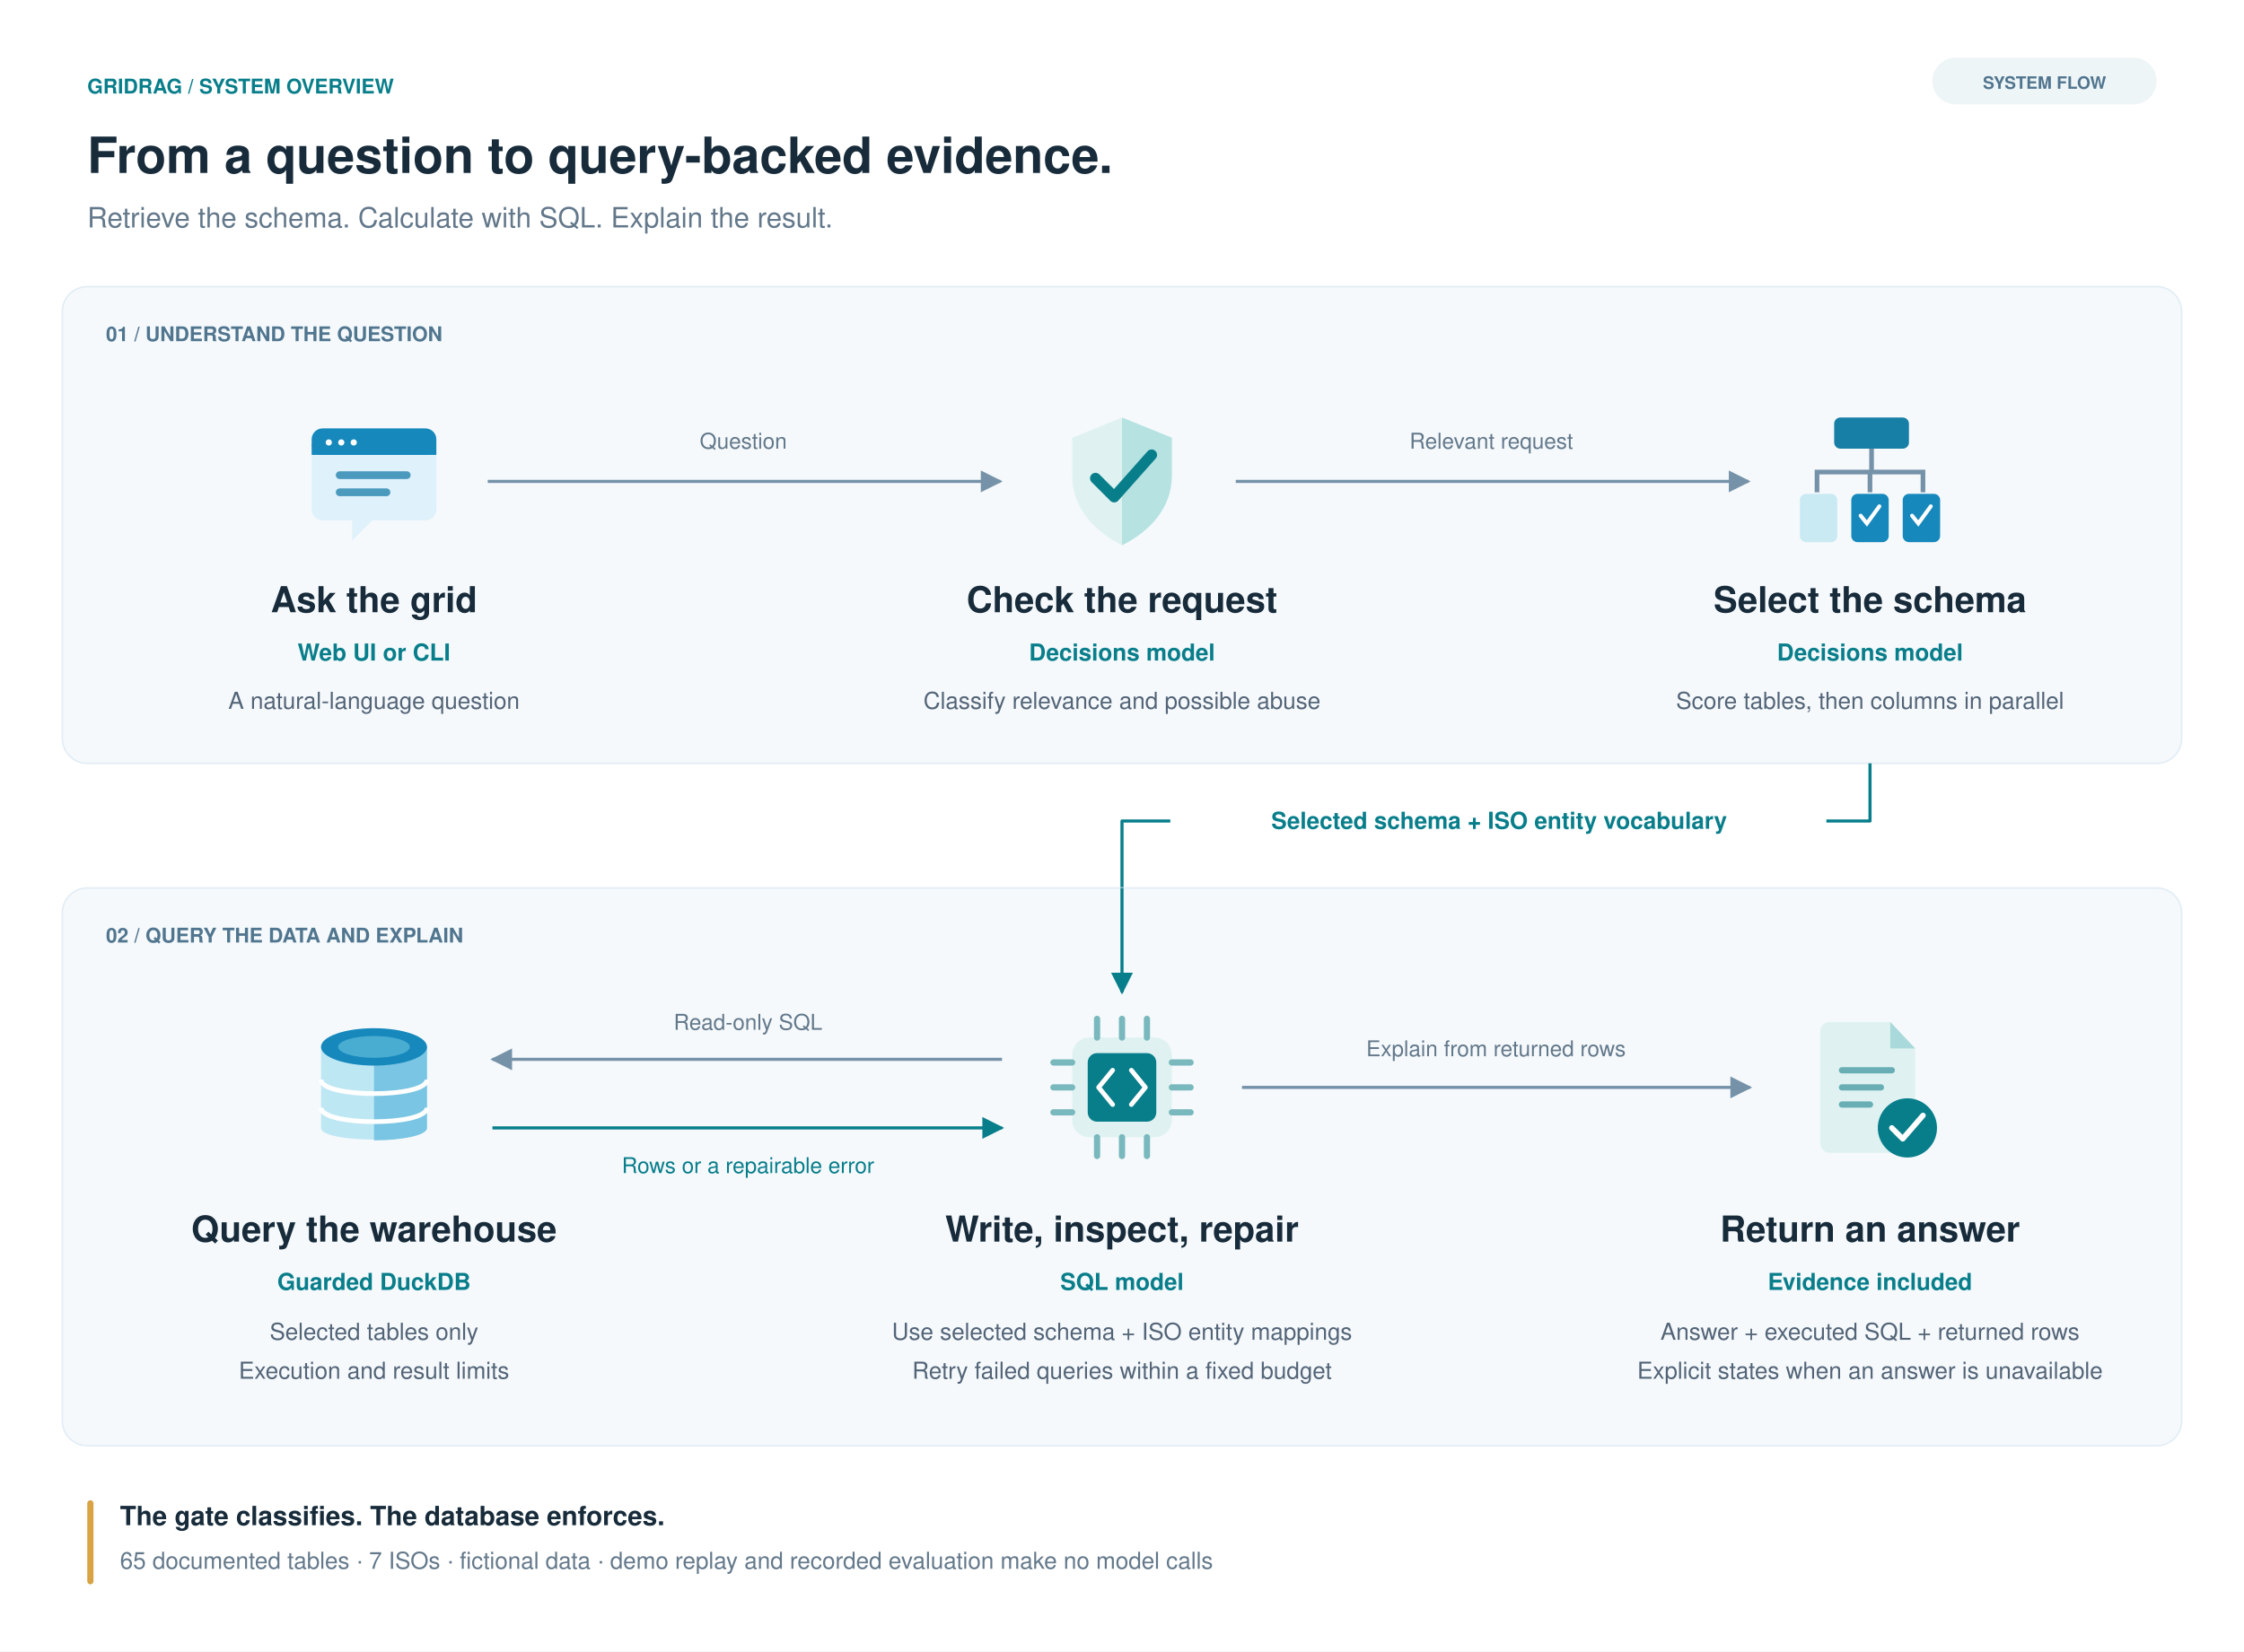
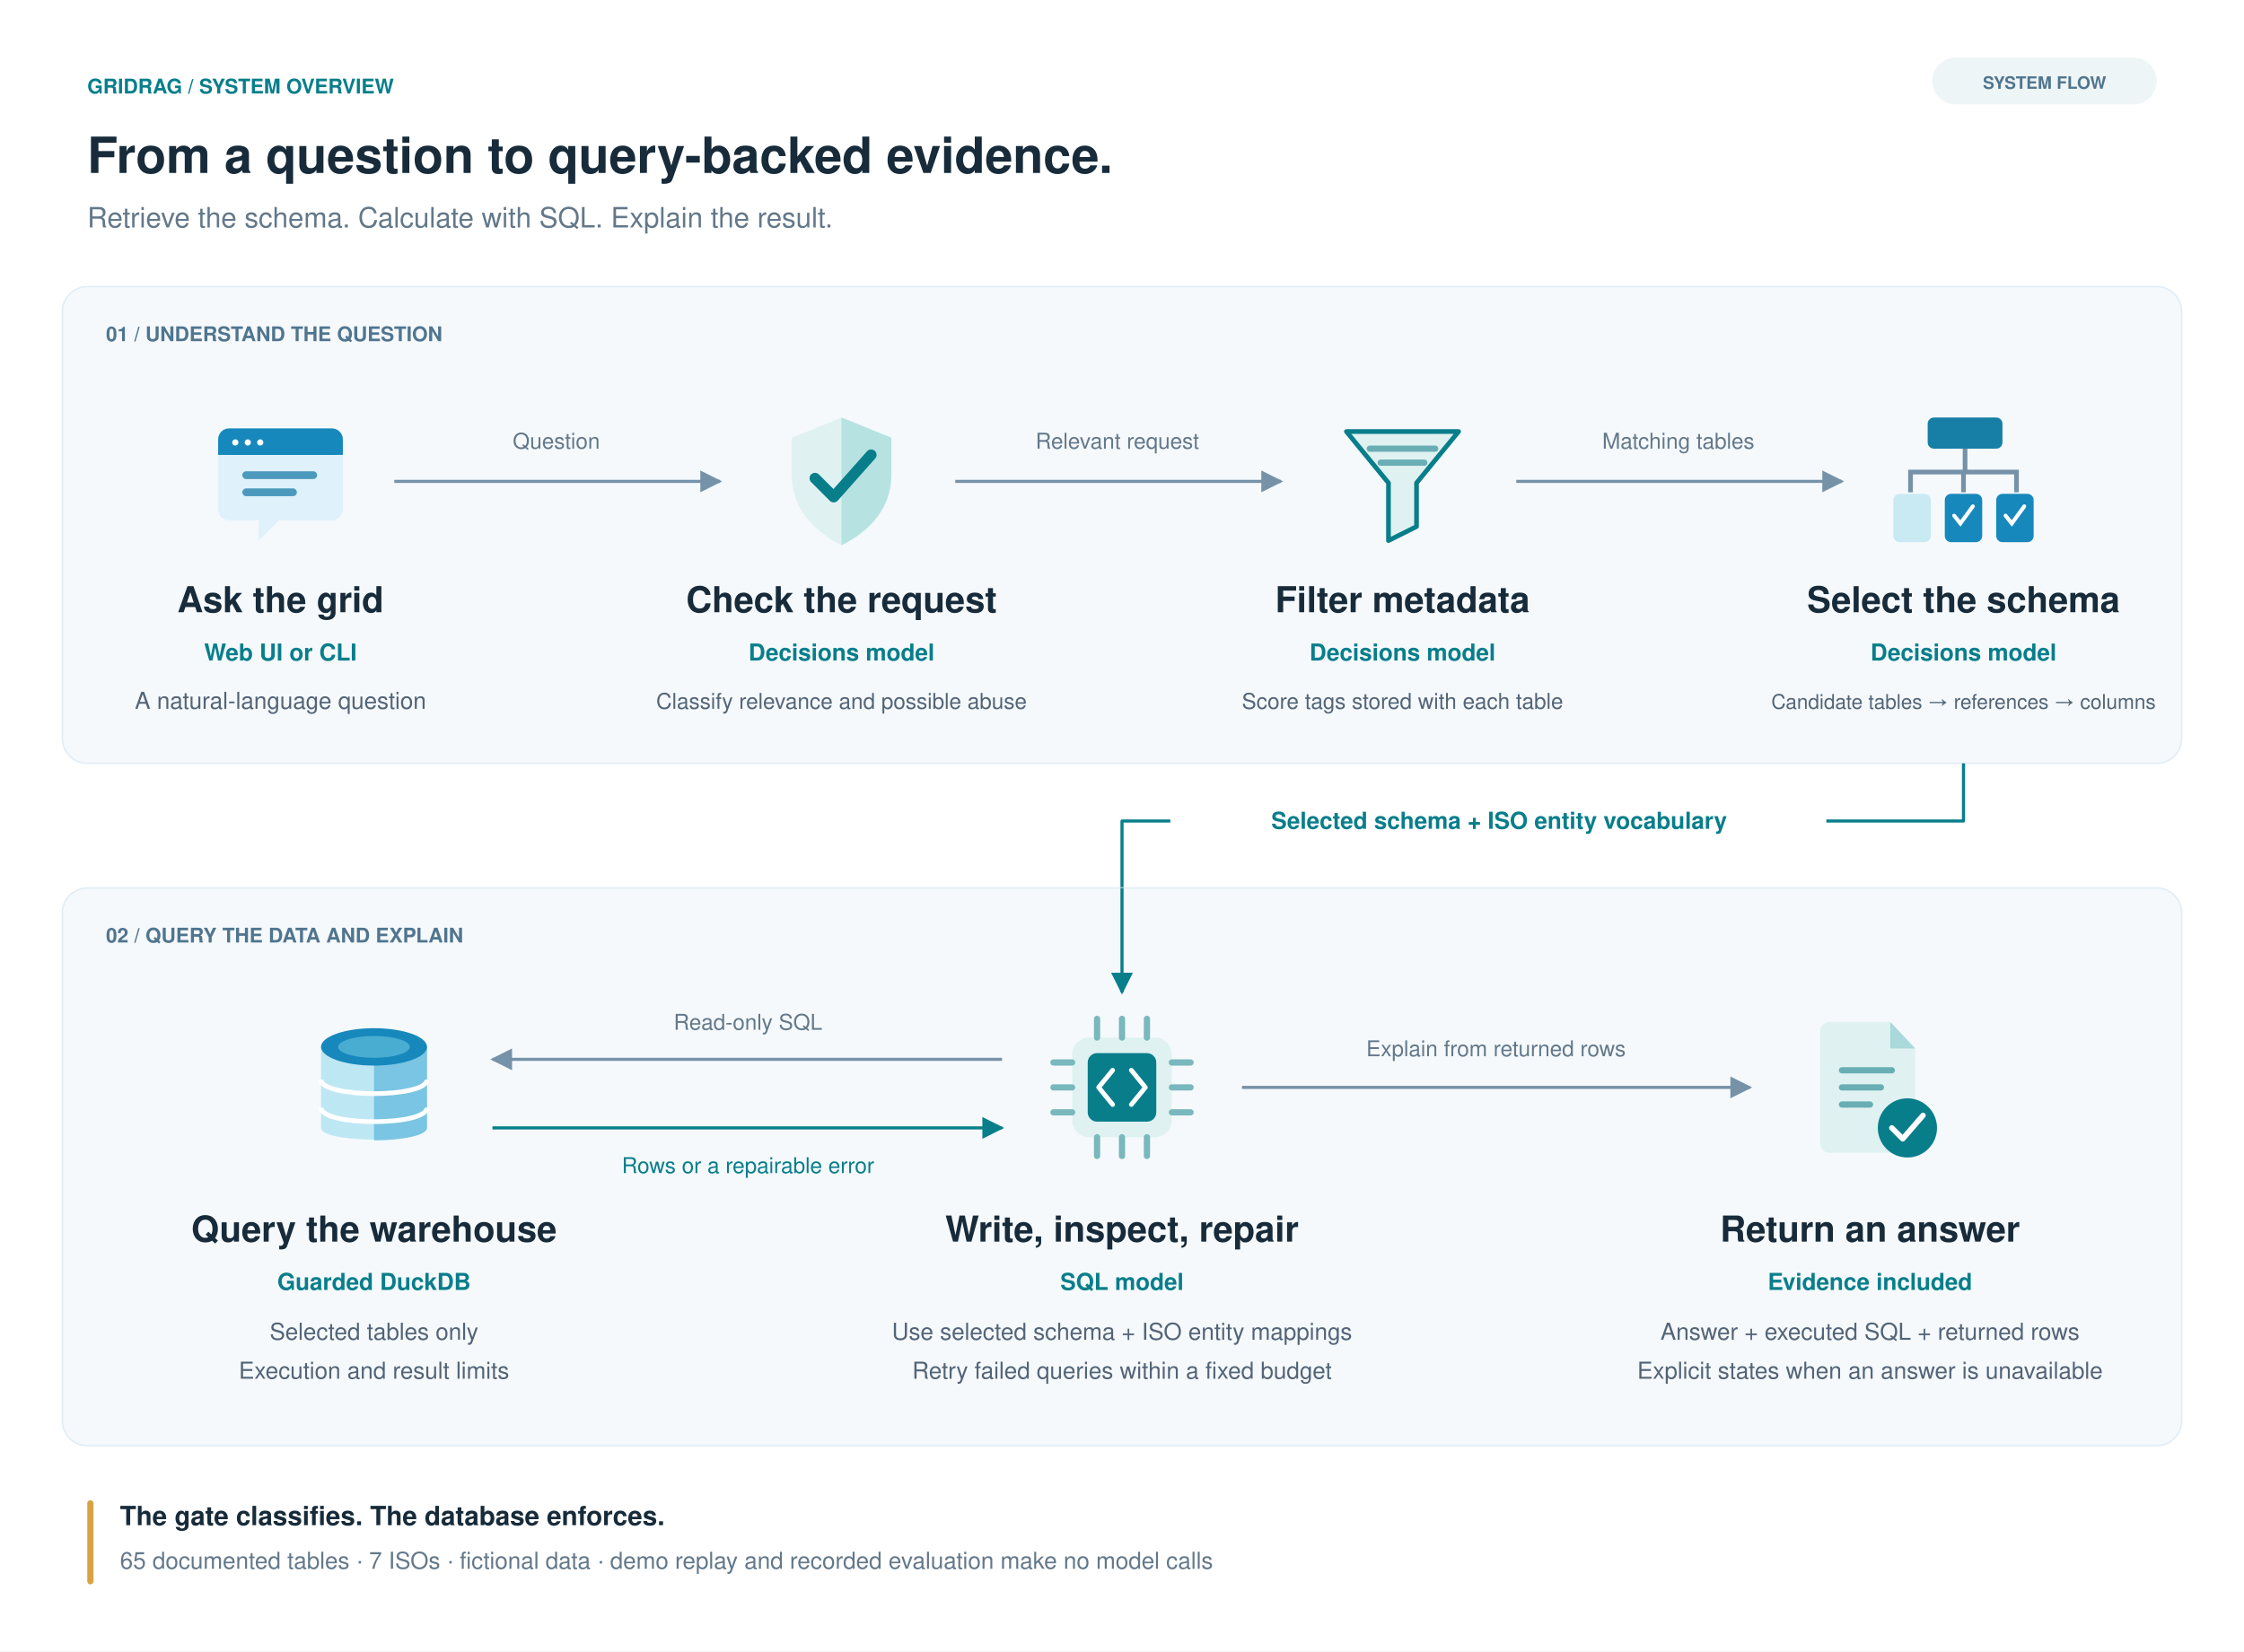
<svg xmlns="http://www.w3.org/2000/svg" width="1440" height="1060" viewBox="0 0 1440 1060" role="img" aria-labelledby="title desc">
  <defs>
    <marker id="arrow" viewBox="0 0 10 10" refX="9" refY="5" markerWidth="7" markerHeight="7" orient="auto-start-reverse">
      <path d="M 0 0 L 10 5 L 0 10 z" fill="#7692A8" />
    </marker>
    <marker id="teal" viewBox="0 0 10 10" refX="9" refY="5" markerWidth="7" markerHeight="7" orient="auto-start-reverse">
      <path d="M 0 0 L 10 5 L 0 10 z" fill="#087E8B" />
    </marker>
  </defs>
  <rect x="0" y="0" width="1440" height="1060" rx="0" fill="#FFFFFF" stroke="none" />
  <text x="56" y="60" text-anchor="start" font-family="Helvetica,Arial,sans-serif" font-size="13" font-weight="700" fill="#087E8B">GRIDRAG / SYSTEM OVERVIEW</text>
  <text x="56" y="111" text-anchor="start" font-family="Helvetica,Arial,sans-serif" font-size="32" font-weight="700" fill="#172B3A">From a question to query-backed evidence.</text>
  <text x="56" y="146" text-anchor="start" font-family="Helvetica,Arial,sans-serif" font-size="18" font-weight="400" fill="#63788A">Retrieve the schema. Calculate with SQL. Explain the result.</text>
  <rect x="1240" y="37" width="144" height="30" rx="15" fill="#EEF5F7" stroke="none" />
  <text x="1312" y="57" text-anchor="middle" font-family="Helvetica,Arial,sans-serif" font-size="11" font-weight="700" fill="#50758E">SYSTEM FLOW</text>
  <rect x="40" y="184" width="1360" height="306" rx="16" fill="#F5F9FC" stroke="#E2EDF5" />
  <text x="68" y="219" text-anchor="start" font-family="Helvetica,Arial,sans-serif" font-size="13" font-weight="700" fill="#50758E">01 / UNDERSTAND THE QUESTION</text>
-   <svg x="192" y="261" width="96" height="96" viewBox="0 0 96 96">
+   <svg x="132" y="261" width="96" height="96" viewBox="0 0 96 96">
    <rect x="8" y="14" width="80" height="59" rx="7" fill="#DFF1FB" />
    <rect x="8" y="14" width="80" height="17" rx="7" fill="#1688BC" />
    <rect x="8" y="24" width="80" height="7" fill="#1688BC" />
    <circle cx="19" cy="23" r="2" fill="white" />
    <circle cx="27" cy="23" r="2" fill="white" />
    <circle cx="35" cy="23" r="2" fill="white" />
    <path d="M26 44h43M26 55h30" stroke="#4B9ABD" stroke-width="5" stroke-linecap="round" />
    <path d="M47 73l-13 13V73" fill="#DFF1FB" />
  </svg>
-   <svg x="672" y="261" width="96" height="96" viewBox="0 0 96 96">
+   <svg x="492" y="261" width="96" height="96" viewBox="0 0 96 96">
    <path d="M48 7 80 20v24c0 21-14 36-32 45C30 80 16 65 16 44V20z" fill="#DFF2F1" />
    <path d="M48 7 80 20v24c0 21-14 36-32 45V7" fill="#B6E2E2" />
    <path d="m31 46 12 12 24-27" fill="none" stroke="#087E8B" stroke-width="7" stroke-linecap="round" stroke-linejoin="round" />
  </svg>
-   <svg x="1152" y="261" width="96" height="96" viewBox="0 0 96 96">
+   <svg x="1212" y="261" width="96" height="96" viewBox="0 0 96 96">
    <rect x="25" y="7" width="48" height="20" rx="4" fill="#177FA5" />
    <path d="M49 27v14M14 55V42h68v13M48 42v13" fill="none" stroke="#7692A8" stroke-width="3" />
    <rect x="3" y="56" width="24" height="31" rx="4" fill="#C9EAF3" />
    <rect x="36" y="56" width="24" height="31" rx="4" fill="#1688BC" />
    <rect x="69" y="56" width="24" height="31" rx="4" fill="#1688BC" />
    <path d="m42 70 4 5 8-11m21 6 4 5 8-11" fill="none" stroke="white" stroke-width="2.5" stroke-linecap="round" />
  </svg>
-   <polyline points="313,309 642,309" fill="none" stroke="#7692A8" stroke-width="2" stroke-linejoin="round" marker-end="url(#arrow)" />
-   <text x="477" y="288" text-anchor="middle" font-family="Helvetica,Arial,sans-serif" font-size="14" font-weight="400" fill="#63788A">Question</text>
-   <polyline points="793,309 1122,309" fill="none" stroke="#7692A8" stroke-width="2" stroke-linejoin="round" marker-end="url(#arrow)" />
-   <text x="957" y="288" text-anchor="middle" font-family="Helvetica,Arial,sans-serif" font-size="14" font-weight="400" fill="#63788A">Relevant request</text>
-   <text x="240" y="393" text-anchor="middle" font-family="Helvetica,Arial,sans-serif" font-size="23" font-weight="700" fill="#172B3A">Ask the grid</text>
-   <text x="240" y="424" text-anchor="middle" font-family="Helvetica,Arial,sans-serif" font-size="15" font-weight="700" fill="#087E8B">Web UI or CLI</text>
-   <text x="240" y="455" text-anchor="middle" font-family="Helvetica,Arial,sans-serif" font-size="15" font-weight="400" fill="#536477">A natural-language question</text>
-   <text x="720" y="393" text-anchor="middle" font-family="Helvetica,Arial,sans-serif" font-size="23" font-weight="700" fill="#172B3A">Check the request</text>
-   <text x="720" y="424" text-anchor="middle" font-family="Helvetica,Arial,sans-serif" font-size="15" font-weight="700" fill="#087E8B">Decisions model</text>
-   <text x="720" y="455" text-anchor="middle" font-family="Helvetica,Arial,sans-serif" font-size="15" font-weight="400" fill="#536477">Classify relevance and possible abuse</text>
-   <text x="1200" y="393" text-anchor="middle" font-family="Helvetica,Arial,sans-serif" font-size="23" font-weight="700" fill="#172B3A">Select the schema</text>
-   <text x="1200" y="424" text-anchor="middle" font-family="Helvetica,Arial,sans-serif" font-size="15" font-weight="700" fill="#087E8B">Decisions model</text>
-   <text x="1200" y="455" text-anchor="middle" font-family="Helvetica,Arial,sans-serif" font-size="15" font-weight="400" fill="#536477">Score tables, then columns in parallel</text>
-   <polyline points="1200,490 1200,527 720,527 720,637" fill="none" stroke="#087E8B" stroke-width="2" stroke-linejoin="round" marker-end="url(#teal)" />
+   <polyline points="253,309 462,309" fill="none" stroke="#7692A8" stroke-width="2" stroke-linejoin="round" marker-end="url(#arrow)" />
+   <text x="357" y="288" text-anchor="middle" font-family="Helvetica,Arial,sans-serif" font-size="14" font-weight="400" fill="#63788A">Question</text>
+   <polyline points="613,309 822,309" fill="none" stroke="#7692A8" stroke-width="2" stroke-linejoin="round" marker-end="url(#arrow)" />
+   <text x="717" y="288" text-anchor="middle" font-family="Helvetica,Arial,sans-serif" font-size="14" font-weight="400" fill="#63788A">Relevant request</text>
+   <text x="180" y="393" text-anchor="middle" font-family="Helvetica,Arial,sans-serif" font-size="23" font-weight="700" fill="#172B3A">Ask the grid</text>
+   <text x="180" y="424" text-anchor="middle" font-family="Helvetica,Arial,sans-serif" font-size="15" font-weight="700" fill="#087E8B">Web UI or CLI</text>
+   <text x="180" y="455" text-anchor="middle" font-family="Helvetica,Arial,sans-serif" font-size="15" font-weight="400" fill="#536477">A natural-language question</text>
+   <text x="540" y="393" text-anchor="middle" font-family="Helvetica,Arial,sans-serif" font-size="23" font-weight="700" fill="#172B3A">Check the request</text>
+   <text x="540" y="424" text-anchor="middle" font-family="Helvetica,Arial,sans-serif" font-size="15" font-weight="700" fill="#087E8B">Decisions model</text>
+   <text x="540" y="455" text-anchor="middle" font-family="Helvetica,Arial,sans-serif" font-size="14" font-weight="400" fill="#536477">Classify relevance and possible abuse</text>
+   <svg x="852" y="261" width="96" height="96" viewBox="0 0 96 96">
+     <path d="M12 16h72L57 49v28l-18 9V49z" fill="#DFF2F1" stroke="#087E8B" stroke-width="3" stroke-linejoin="round" />
+     <path d="M27 27h42M34 36h28" stroke="#69AEB5" stroke-width="4" stroke-linecap="round" />
+   </svg>
+   <polyline points="973,309 1182,309" fill="none" stroke="#7692A8" stroke-width="2" marker-end="url(#arrow)" />
+   <text x="1077" y="288" text-anchor="middle" font-family="Helvetica,Arial,sans-serif" font-size="14" fill="#63788A">Matching tables</text>
+   <text x="900" y="393" text-anchor="middle" font-family="Helvetica,Arial,sans-serif" font-size="23" font-weight="700" fill="#172B3A">Filter metadata</text>
+   <text x="900" y="424" text-anchor="middle" font-family="Helvetica,Arial,sans-serif" font-size="15" font-weight="700" fill="#087E8B">Decisions model</text>
+   <text x="900" y="455" text-anchor="middle" font-family="Helvetica,Arial,sans-serif" font-size="14" fill="#536477">Score tags stored with each table</text>
+   <text x="1260" y="393" text-anchor="middle" font-family="Helvetica,Arial,sans-serif" font-size="23" font-weight="700" fill="#172B3A">Select the schema</text>
+   <text x="1260" y="424" text-anchor="middle" font-family="Helvetica,Arial,sans-serif" font-size="15" font-weight="700" fill="#087E8B">Decisions model</text>
+   <text x="1260" y="455" text-anchor="middle" font-family="Helvetica,Arial,sans-serif" font-size="13" font-weight="400" fill="#536477">Candidate tables → references → columns</text>
+   <polyline points="1260,490 1260,527 720,527 720,637" fill="none" stroke="#087E8B" stroke-width="2" stroke-linejoin="round" marker-end="url(#teal)" />
  <rect x="751" y="513" width="421" height="28" rx="0" fill="#FFFFFF" stroke="none" />
  <text x="962" y="532" text-anchor="middle" font-family="Helvetica,Arial,sans-serif" font-size="15" font-weight="600" fill="#087E8B">Selected schema + ISO entity vocabulary</text>
  <rect x="40" y="570" width="1360" height="358" rx="16" fill="#F5F9FC" stroke="#E2EDF5" />
  <polyline points="720,570 720,637" fill="none" stroke="#087E8B" stroke-width="2" stroke-linejoin="round" marker-end="url(#teal)" />
  <text x="68" y="605" text-anchor="start" font-family="Helvetica,Arial,sans-serif" font-size="13" font-weight="700" fill="#50758E">02 / QUERY THE DATA AND EXPLAIN</text>
  <svg x="192" y="650" width="96" height="96" viewBox="0 0 96 96">
    <path d="M14 22v52c0 10 68 10 68 0V22" fill="#BEE7F4" />
    <path d="M48 22h34v52c0 5-17 8-34 8" fill="#79C5E3" />
    <ellipse cx="48" cy="22" rx="34" ry="12" fill="#1688BC" />
    <ellipse cx="48" cy="22" rx="23" ry="7" fill="#49ADD2" />
    <path d="M14 43c0 12 68 12 68 0M14 61c0 12 68 12 68 0" fill="none" stroke="white" stroke-width="3" />
  </svg>
  <svg x="672" y="650" width="96" height="96" viewBox="0 0 96 96">
    <rect x="16" y="16" width="64" height="64" rx="11" fill="#DFF2F1" />
    <rect x="26" y="26" width="44" height="44" rx="6" fill="#087E8B" />
    <path d="M32 4v12M48 4v12M64 4v12M32 80v12M48 80v12M64 80v12M4 32h12M4 48h12M4 64h12M80 32h12M80 48h12M80 64h12" stroke="#79B8BD" stroke-width="4" stroke-linecap="round" />
    <path d="m42 37-9 11 9 11m12-22 9 11-9 11" stroke="white" stroke-width="3" fill="none" stroke-linecap="round" stroke-linejoin="round" />
  </svg>
  <svg x="1152" y="650" width="96" height="96" viewBox="0 0 96 96">
    <path d="M22 6h39l16 17v61a6 6 0 0 1-6 6H22a6 6 0 0 1-6-6V12a6 6 0 0 1 6-6" fill="#DFF2F1" />
    <path d="M61 6v17h16" fill="#A9D9DA" />
    <path d="M30 37h32M30 48h25M30 59h18" stroke="#69AEB5" stroke-width="4" stroke-linecap="round" />
    <circle cx="72" cy="74" r="19" fill="#087E8B" />
    <path d="m62 74 7 7 13-15" fill="none" stroke="white" stroke-width="3.5" stroke-linecap="round" stroke-linejoin="round" />
  </svg>
  <polyline points="643,680 316,680" fill="none" stroke="#7692A8" stroke-width="2" stroke-linejoin="round" marker-end="url(#arrow)" />
  <text x="480" y="661" text-anchor="middle" font-family="Helvetica,Arial,sans-serif" font-size="14" font-weight="400" fill="#63788A">Read-only SQL</text>
  <polyline points="316,724 643,724" fill="none" stroke="#087E8B" stroke-width="2" stroke-linejoin="round" marker-end="url(#teal)" />
  <text x="480" y="753" text-anchor="middle" font-family="Helvetica,Arial,sans-serif" font-size="14" font-weight="400" fill="#087E8B">Rows or a repairable error</text>
  <polyline points="797,698 1123,698" fill="none" stroke="#7692A8" stroke-width="2" stroke-linejoin="round" marker-end="url(#arrow)" />
  <text x="960" y="678" text-anchor="middle" font-family="Helvetica,Arial,sans-serif" font-size="14" font-weight="400" fill="#63788A">Explain from returned rows</text>
  <text x="240" y="797" text-anchor="middle" font-family="Helvetica,Arial,sans-serif" font-size="23" font-weight="700" fill="#172B3A">Query the warehouse</text>
  <text x="240" y="828" text-anchor="middle" font-family="Helvetica,Arial,sans-serif" font-size="15" font-weight="700" fill="#087E8B">Guarded DuckDB</text>
  <text x="240" y="860" text-anchor="middle" font-family="Helvetica,Arial,sans-serif" font-size="15" font-weight="400" fill="#536477">Selected tables only</text>
  <text x="240" y="885" text-anchor="middle" font-family="Helvetica,Arial,sans-serif" font-size="15" font-weight="400" fill="#536477">Execution and result limits</text>
  <text x="720" y="797" text-anchor="middle" font-family="Helvetica,Arial,sans-serif" font-size="23" font-weight="700" fill="#172B3A">Write, inspect, repair</text>
  <text x="720" y="828" text-anchor="middle" font-family="Helvetica,Arial,sans-serif" font-size="15" font-weight="700" fill="#087E8B">SQL model</text>
  <text x="720" y="860" text-anchor="middle" font-family="Helvetica,Arial,sans-serif" font-size="15" font-weight="400" fill="#536477">Use selected schema + ISO entity mappings</text>
  <text x="720" y="885" text-anchor="middle" font-family="Helvetica,Arial,sans-serif" font-size="15" font-weight="400" fill="#536477">Retry failed queries within a fixed budget</text>
  <text x="1200" y="797" text-anchor="middle" font-family="Helvetica,Arial,sans-serif" font-size="23" font-weight="700" fill="#172B3A">Return an answer</text>
  <text x="1200" y="828" text-anchor="middle" font-family="Helvetica,Arial,sans-serif" font-size="15" font-weight="700" fill="#087E8B">Evidence included</text>
  <text x="1200" y="860" text-anchor="middle" font-family="Helvetica,Arial,sans-serif" font-size="15" font-weight="400" fill="#536477">Answer + executed SQL + returned rows</text>
  <text x="1200" y="885" text-anchor="middle" font-family="Helvetica,Arial,sans-serif" font-size="15" font-weight="400" fill="#536477">Explicit states when an answer is unavailable</text>
  <rect x="56" y="963" width="4" height="54" rx="2" fill="#D8A245" stroke="none" />
  <text x="77" y="979" text-anchor="start" font-family="Helvetica,Arial,sans-serif" font-size="17" font-weight="700" fill="#172B3A">The gate classifies. The database enforces.</text>
  <text x="77" y="1007" text-anchor="start" font-family="Helvetica,Arial,sans-serif" font-size="15" font-weight="400" fill="#63788A">65 documented tables · 7 ISOs · fictional data · demo replay and recorded evaluation make no model calls</text>
</svg>
